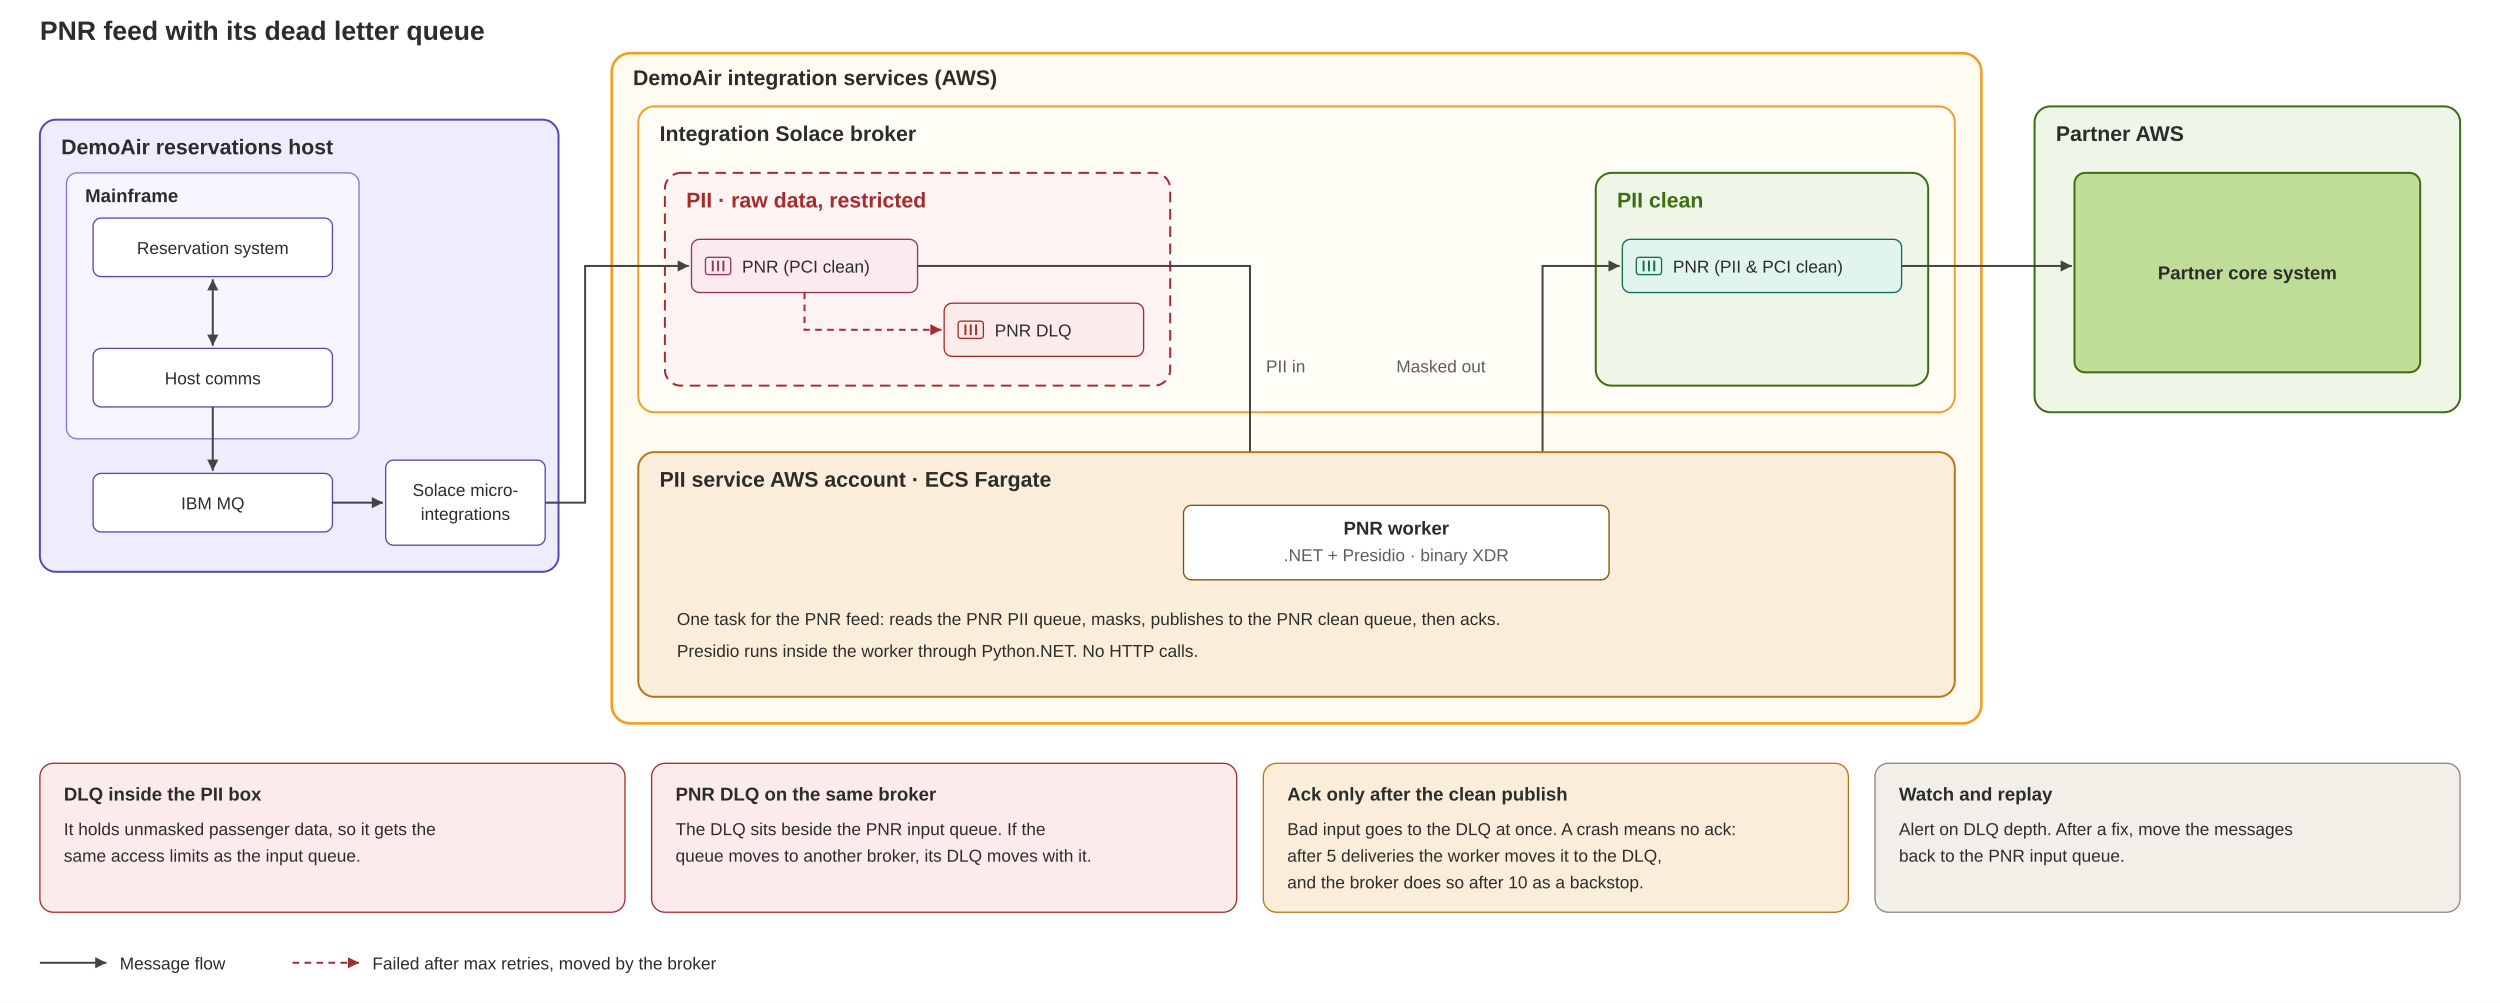
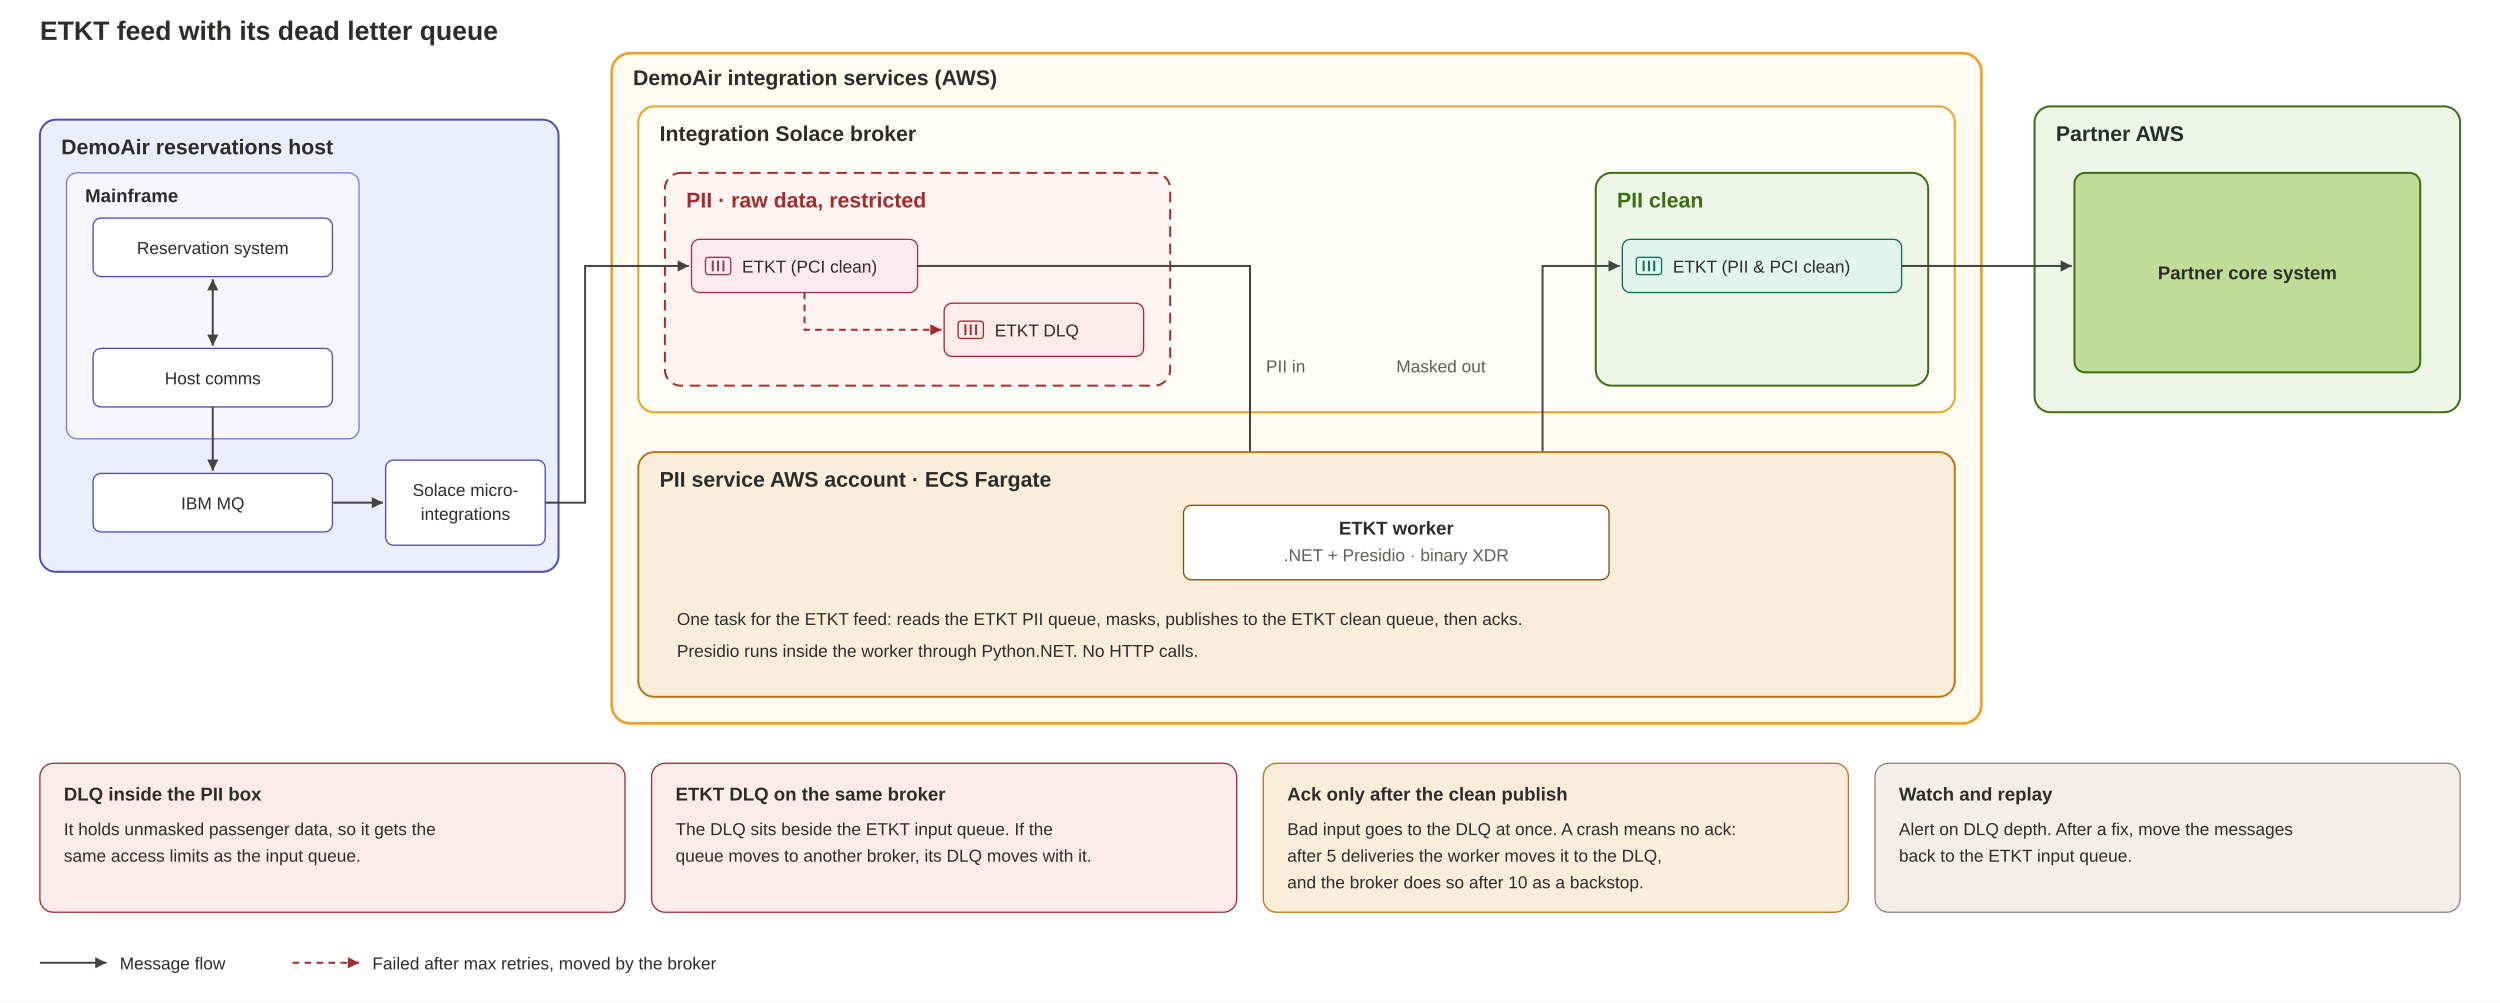
<svg xmlns="http://www.w3.org/2000/svg" viewBox="0 0 1880 754" role="img" aria-labelledby="title desc">
  <defs>
    <marker id="a" viewBox="0 0 10 10" refX="9" refY="5" markerWidth="7" markerHeight="7" orient="auto-start-reverse">
      <path d="M1 1L9 5L1 9z" fill="#444441" />
    </marker>
    <marker id="r" viewBox="0 0 10 10" refX="9" refY="5" markerWidth="7" markerHeight="7" orient="auto-start-reverse">
      <path d="M1 1L9 5L1 9z" fill="#A32D2D" />
    </marker>
    <symbol id="q" viewBox="0 0 20 14">
      <rect x="0.5" y="0.5" width="19" height="13" rx="2" fill="none" stroke="currentColor" />
      <path d="M6 3V11M10 3V11M14 3V11" stroke="currentColor" stroke-width="1.5" />
    </symbol>
    <style>
text{font-family:'Segoe UI',Arial,sans-serif;fill:#2C2C2A}
.h{font-size:16px;font-weight:600}
.t{font-size:14px;font-weight:600}
.s{font-size:13px}
.m{font-size:13px;fill:#5F5E5A}
.ln{fill:none;stroke:#444441;stroke-width:1.5}
.dl{fill:none;stroke:#A32D2D;stroke-width:1.5;stroke-dasharray:5 4}
.iq rect{fill:#FBEAF0;stroke:#993556}.iq{color:#993556}
.dq rect{fill:#FCEBEB;stroke:#A32D2D}.dq{color:#A32D2D}
.cq rect{fill:#E1F5EE;stroke:#0F6E56}.cq{color:#0F6E56}
.ap rect{fill:#FFFFFF;stroke:#534AB7}
.wk rect{fill:#FFFFFF;stroke:#854F0B}
</style>
  </defs>
  <rect width="1880" height="754" fill="#FFFFFF" />
-   <text class="h" x="30" y="30" style="font-size:20px">PNR feed with its dead letter queue</text>
+   <text class="h" x="30" y="30" style="font-size:20px">ETKT feed with its dead letter queue</text>
  <rect x="30" y="90" width="390" height="340" rx="12" fill="#EEEDFE" stroke="#534AB7" stroke-width="1.5" />
  <text class="h" x="46" y="116">DemoAir reservations host</text>
  <rect x="50" y="130" width="220" height="200" rx="8" fill="#F7F6FE" stroke="#7F77DD" />
  <text class="t" x="64" y="152">Mainframe</text>
  <g class="ap">
    <rect x="70" y="164" width="180" height="44" rx="6" />
    <text class="s" x="160" y="191" text-anchor="middle">Reservation system</text>
  </g>
  <g class="ap">
    <rect x="70" y="262" width="180" height="44" rx="6" />
    <text class="s" x="160" y="289" text-anchor="middle">Host comms</text>
  </g>
  <g class="ap">
    <rect x="70" y="356" width="180" height="44" rx="6" />
    <text class="s" x="160" y="383" text-anchor="middle">IBM MQ</text>
  </g>
  <g class="ap">
    <rect x="290" y="346" width="120" height="64" rx="6" />
    <text class="s" x="350" y="373" text-anchor="middle">Solace micro-</text>
    <text class="s" x="350" y="391" text-anchor="middle">integrations</text>
  </g>
  <path class="ln" d="M160 210V260" marker-start="url(#a)" marker-end="url(#a)" />
  <path class="ln" d="M160 306V354" marker-end="url(#a)" />
  <path class="ln" d="M250 378H288" marker-end="url(#a)" />
  <rect x="460" y="40" width="1030" height="504" rx="14" fill="#FFFBF0" stroke="#EF9F27" stroke-width="2" />
  <text class="h" x="476" y="64">DemoAir integration services (AWS)</text>
  <rect x="480" y="80" width="990" height="230" rx="12" fill="#FFFDF6" stroke="#EF9F27" stroke-width="1.5" />
  <text class="h" x="496" y="106">Integration Solace broker</text>
  <rect x="500" y="130" width="380" height="160" rx="12" fill="#FDF3F3" stroke="#A32D2D" stroke-width="1.5" stroke-dasharray="8 5" />
  <text class="h" x="516" y="156" style="fill:#A32D2D">PII · raw data, restricted</text>
  <g class="iq">
    <rect x="520" y="180" width="170" height="40" rx="6" />
    <use href="#q" x="530" y="193" width="20" height="14" />
-     <text class="s" x="558" y="205">PNR (PCI clean)</text>
+     <text class="s" x="558" y="205">ETKT (PCI clean)</text>
  </g>
  <g class="dq">
    <rect x="710" y="228" width="150" height="40" rx="6" />
    <use href="#q" x="720" y="241" width="20" height="14" />
-     <text class="s" x="748" y="253">PNR DLQ</text>
+     <text class="s" x="748" y="253">ETKT DLQ</text>
  </g>
  <path class="dl" d="M605 220V248H708" marker-end="url(#r)" />
  <rect x="1200" y="130" width="250" height="160" rx="12" fill="#EEF6E8" stroke="#3B6D11" stroke-width="1.5" />
  <text class="h" x="1216" y="156" style="fill:#3B6D11">PII clean</text>
  <g class="cq">
    <rect x="1220" y="180" width="210" height="40" rx="6" />
    <use href="#q" x="1230" y="193" width="20" height="14" />
-     <text class="s" x="1258" y="205">PNR (PII &amp; PCI clean)</text>
+     <text class="s" x="1258" y="205">ETKT (PII &amp; PCI clean)</text>
  </g>
  <path class="ln" d="M410 378H440V200H518" marker-end="url(#a)" />
  <path class="ln" d="M690 200H940V378" marker-end="url(#a)" />
  <text class="m" x="952" y="280">PII in</text>
  <path class="ln" d="M1160 380V200H1218" marker-end="url(#a)" />
  <text class="m" x="1050" y="280">Masked out</text>
  <rect x="480" y="340" width="990" height="184" rx="12" fill="#FAEEDA" stroke="#BA7517" stroke-width="1.5" />
  <text class="h" x="496" y="366">PII service AWS account · ECS Fargate</text>
  <g class="wk">
    <rect x="890" y="380" width="320" height="56" rx="6" />
-     <text class="t" x="1050" y="402" text-anchor="middle">PNR worker</text>
+     <text class="t" x="1050" y="402" text-anchor="middle">ETKT worker</text>
    <text class="m" x="1050" y="422" text-anchor="middle">.NET + Presidio · binary XDR</text>
  </g>
-   <text class="s" x="509" y="470">One task for the PNR feed: reads the PNR PII queue, masks, publishes to the PNR clean queue, then acks.</text>
+   <text class="s" x="509" y="470">One task for the ETKT feed: reads the ETKT PII queue, masks, publishes to the ETKT clean queue, then acks.</text>
  <text class="s" x="509" y="494">Presidio runs inside the worker through Python.NET. No HTTP calls.</text>
  <rect x="1530" y="80" width="320" height="230" rx="12" fill="#EEF6E8" stroke="#3B6D11" stroke-width="1.5" />
  <text class="h" x="1546" y="106">Partner AWS</text>
  <rect x="1560" y="130" width="260" height="150" rx="8" fill="#C0DD97" stroke="#3B6D11" stroke-width="1.5" />
  <text class="t" x="1690" y="210" text-anchor="middle">Partner core system</text>
  <path class="ln" d="M1430 200H1558" marker-end="url(#a)" />
  <rect x="30" y="574" width="440" height="112" rx="10" fill="#FCEBEB" stroke="#A32D2D" />
  <text class="t" x="48" y="602">DLQ inside the PII box</text>
  <text class="s" x="48" y="628">It holds unmasked passenger data, so it gets the</text>
  <text class="s" x="48" y="648">same access limits as the input queue.</text>
  <rect x="490" y="574" width="440" height="112" rx="10" fill="#FCEBEB" stroke="#A32D2D" />
-   <text class="t" x="508" y="602">PNR DLQ on the same broker</text>
-   <text class="s" x="508" y="628">The DLQ sits beside the PNR input queue. If the</text>
+   <text class="t" x="508" y="602">ETKT DLQ on the same broker</text>
+   <text class="s" x="508" y="628">The DLQ sits beside the ETKT input queue. If the</text>
  <text class="s" x="508" y="648">queue moves to another broker, its DLQ moves with it.</text>
  <rect x="950" y="574" width="440" height="112" rx="10" fill="#FAEEDA" stroke="#BA7517" />
  <text class="t" x="968" y="602">Ack only after the clean publish</text>
  <text class="s" x="968" y="628">Bad input goes to the DLQ at once. A crash means no ack:</text>
  <text class="s" x="968" y="648">after 5 deliveries the worker moves it to the DLQ,</text>
  <text class="s" x="968" y="668">and the broker does so after 10 as a backstop.</text>
  <rect x="1410" y="574" width="440" height="112" rx="10" fill="#F1EFE8" stroke="#888780" />
  <text class="t" x="1428" y="602">Watch and replay</text>
  <text class="s" x="1428" y="628">Alert on DLQ depth. After a fix, move the messages</text>
-   <text class="s" x="1428" y="648">back to the PNR input queue.</text>
+   <text class="s" x="1428" y="648">back to the ETKT input queue.</text>
  <path class="ln" d="M30 724H80" marker-end="url(#a)" />
  <text class="s" x="90" y="729">Message flow</text>
  <path class="dl" d="M220 724H270" marker-end="url(#r)" />
  <text class="s" x="280" y="729">Failed after max retries, moved by the broker</text>
</svg>
